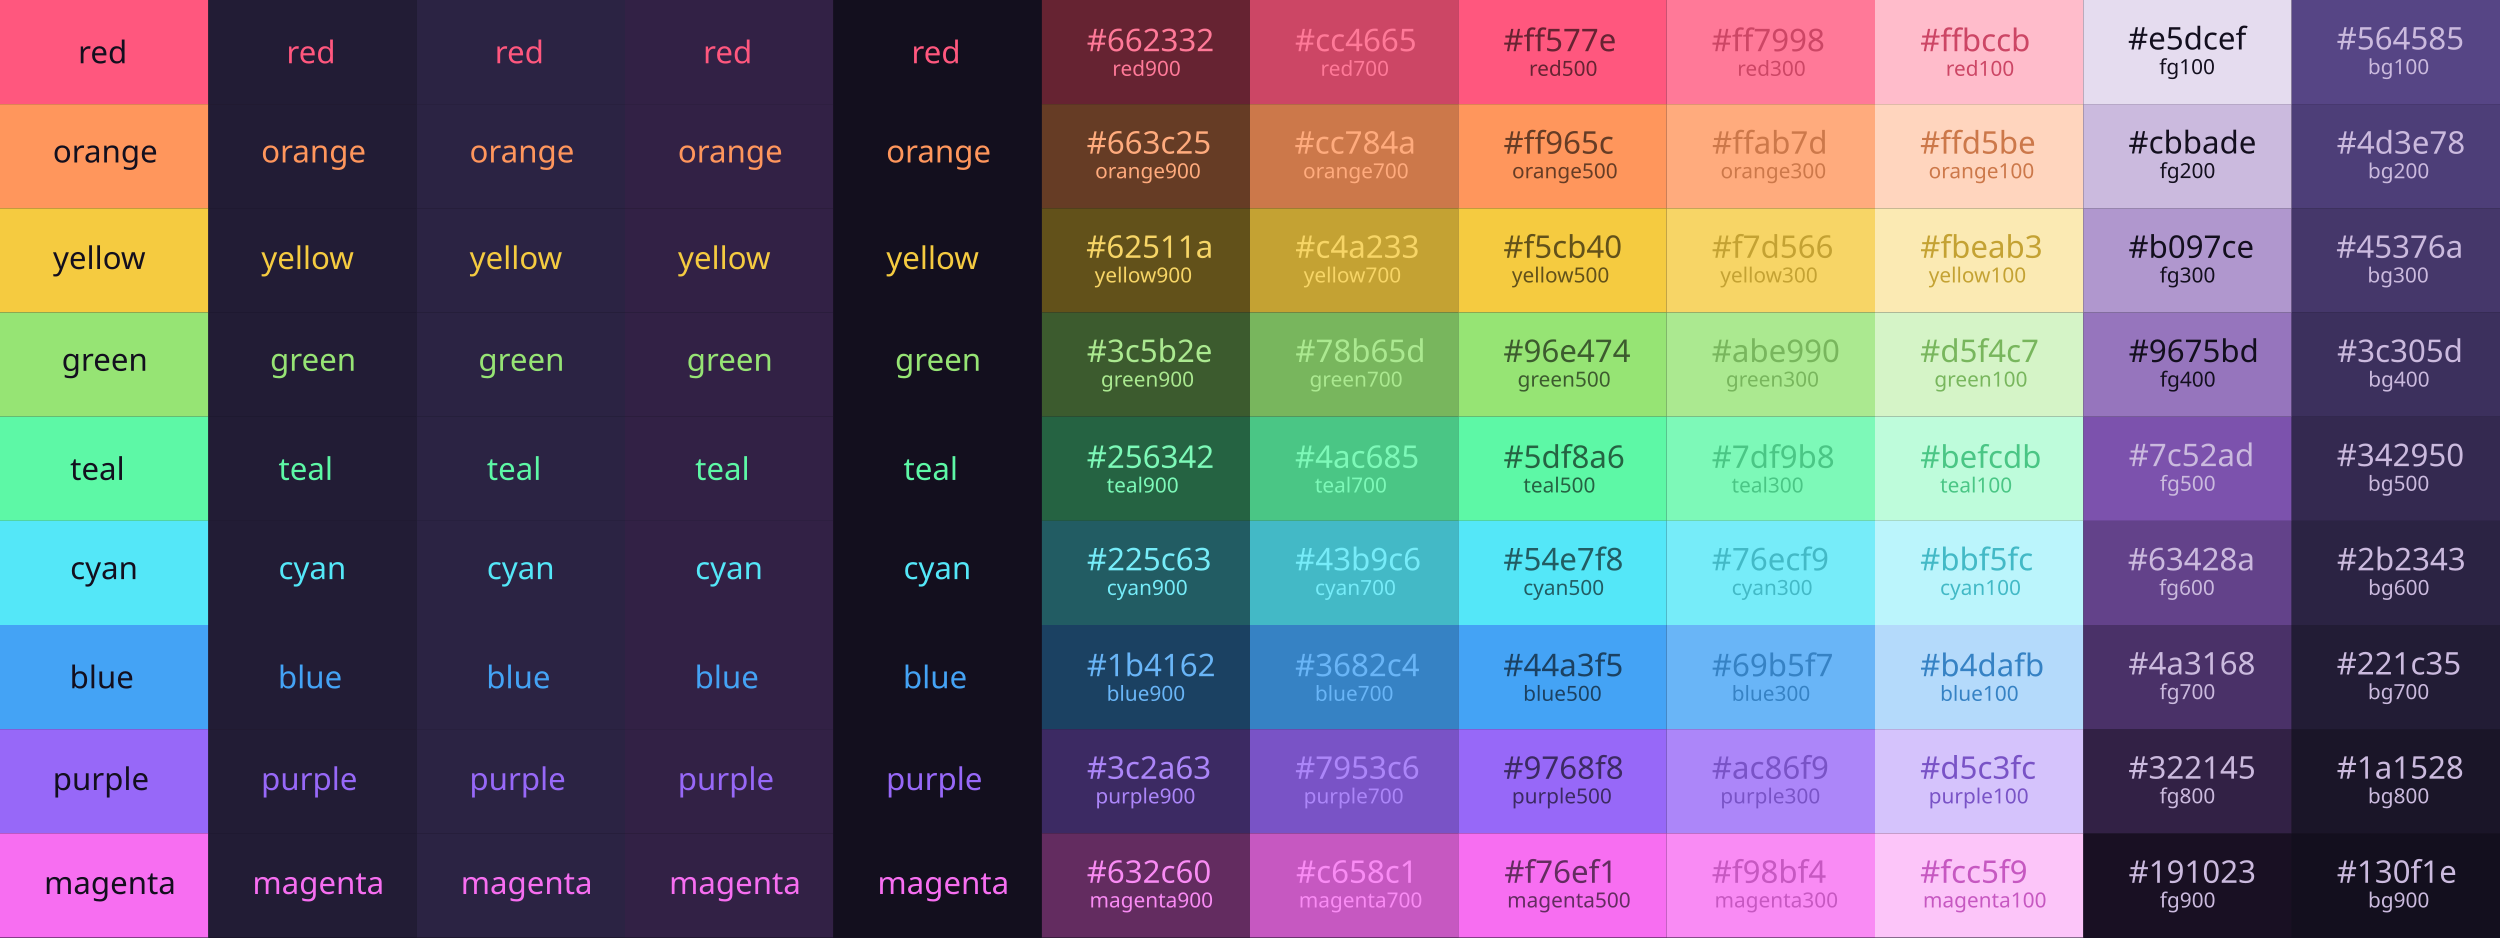
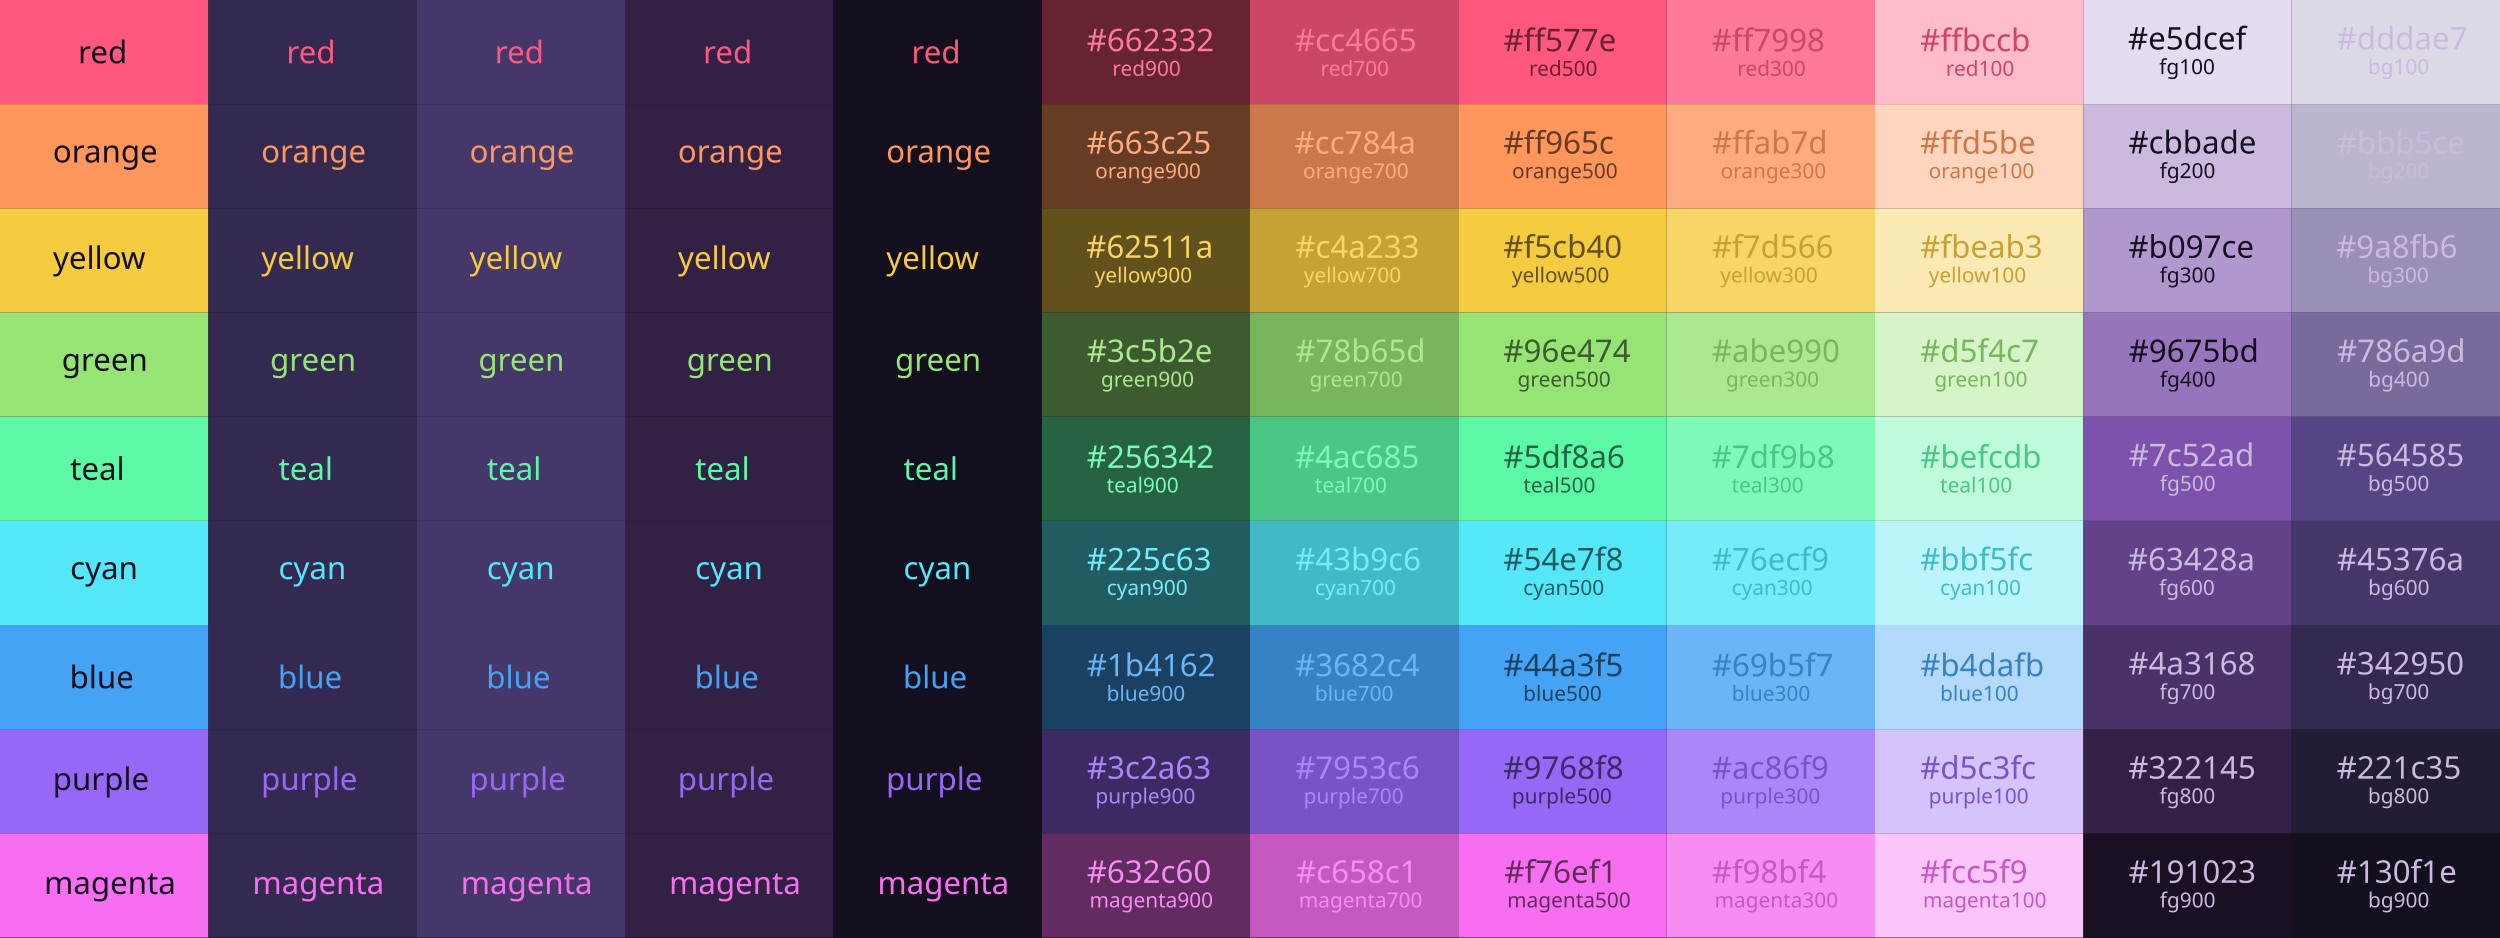
<svg xmlns="http://www.w3.org/2000/svg" viewBox="0 0 2880 1080" xml:space="preserve" style="fill-rule:evenodd;clip-rule:evenodd;stroke-linejoin:round;stroke-miterlimit:2">
  <path style="fill:#130f1e" d="M0 0h3840v2160H0z" />
  <path style="fill:#ff577e" d="M515.883 199.195h124.032v109.902H515.883z" transform="matrix(1.93498 0 0 1.09188 -998.224 -217.498)" />
  <path style="fill:#662332" d="M515.883 199.195h124.032v109.902H515.883z" transform="matrix(1.93498 0 0 1.09188 201.776 -217.498)" />
  <path style="fill:#663c25" d="M515.883 199.195h124.032v109.902H515.883z" transform="matrix(1.93498 0 0 1.09188 201.776 -97.498)" />
  <path style="fill:#62511a" d="M515.883 199.195h124.032v109.902H515.883z" transform="matrix(1.93498 0 0 1.09188 201.776 22.502)" />
  <path style="fill:#3c5b2e" d="M515.883 199.195h124.032v109.902H515.883z" transform="matrix(1.93498 0 0 1.09188 201.776 142.502)" />
  <path style="fill:#256342" d="M515.883 199.195h124.032v109.902H515.883z" transform="matrix(1.93498 0 0 1.09188 201.776 262.502)" />
  <path style="fill:#225c63" d="M515.883 199.195h124.032v109.902H515.883z" transform="matrix(1.93498 0 0 1.09188 201.776 382.502)" />
  <path style="fill:#1b4162" d="M515.883 199.195h124.032v109.902H515.883z" transform="matrix(1.93498 0 0 1.09188 201.776 502.502)" />
  <path style="fill:#3c2a63" d="M515.883 199.195h124.032v109.902H515.883z" transform="matrix(1.93498 0 0 1.09188 201.776 622.502)" />
  <path style="fill:#632c60" d="M515.883 199.195h124.032v109.902H515.883z" transform="matrix(1.93498 0 0 1.09188 201.776 742.502)" />
  <path style="fill:#cc4665" d="M515.883 199.195h124.032v109.902H515.883z" transform="matrix(1.93498 0 0 1.09188 441.776 -217.498)" />
  <path style="fill:#cc784a" d="M515.883 199.195h124.032v109.902H515.883z" transform="matrix(1.93498 0 0 1.09188 441.776 -97.498)" />
  <path style="fill:#c4a233" d="M515.883 199.195h124.032v109.902H515.883z" transform="matrix(1.93498 0 0 1.09188 441.776 22.502)" />
  <path style="fill:#78b65d" d="M515.883 199.195h124.032v109.902H515.883z" transform="matrix(1.93498 0 0 1.09188 441.776 142.502)" />
  <path style="fill:#4ac685" d="M515.883 199.195h124.032v109.902H515.883z" transform="matrix(1.93498 0 0 1.09188 441.776 262.502)" />
  <path style="fill:#43b9c6" d="M515.883 199.195h124.032v109.902H515.883z" transform="matrix(1.93498 0 0 1.09188 441.776 382.502)" />
  <path style="fill:#3682c4" d="M515.883 199.195h124.032v109.902H515.883z" transform="matrix(1.93498 0 0 1.09188 441.776 502.502)" />
  <path style="fill:#7953c6" d="M515.883 199.195h124.032v109.902H515.883z" transform="matrix(1.93498 0 0 1.09188 441.776 622.502)" />
  <path style="fill:#c658c1" d="M515.883 199.195h124.032v109.902H515.883z" transform="matrix(1.93498 0 0 1.09188 441.776 742.502)" />
  <path style="fill:#ff577e" d="M515.883 199.195h124.032v109.902H515.883z" transform="matrix(1.93498 0 0 1.09188 681.776 -217.498)" />
  <path style="fill:#ff965c" d="M515.883 199.195h124.032v109.902H515.883z" transform="matrix(1.93498 0 0 1.09188 681.776 -97.498)" />
  <path style="fill:#f5cb40" d="M515.883 199.195h124.032v109.902H515.883z" transform="matrix(1.93498 0 0 1.09188 681.776 22.502)" />
  <path style="fill:#96e474" d="M515.883 199.195h124.032v109.902H515.883z" transform="matrix(1.93498 0 0 1.09188 681.776 142.502)" />
  <path style="fill:#5df8a6" d="M515.883 199.195h124.032v109.902H515.883z" transform="matrix(1.93498 0 0 1.09188 681.776 262.502)" />
  <path style="fill:#54e7f8" d="M515.883 199.195h124.032v109.902H515.883z" transform="matrix(1.93498 0 0 1.09188 681.776 382.502)" />
  <path style="fill:#44a3f5" d="M515.883 199.195h124.032v109.902H515.883z" transform="matrix(1.93498 0 0 1.09188 681.776 502.502)" />
  <path style="fill:#9768f8" d="M515.883 199.195h124.032v109.902H515.883z" transform="matrix(1.93498 0 0 1.09188 681.776 622.502)" />
  <path style="fill:#f76ef1" d="M515.883 199.195h124.032v109.902H515.883z" transform="matrix(1.93498 0 0 1.09188 681.776 742.502)" />
  <path style="fill:#ff7998" d="M515.883 199.195h124.032v109.902H515.883z" transform="matrix(1.93498 0 0 1.09188 921.776 -217.498)" />
  <path style="fill:#ffab7d" d="M515.883 199.195h124.032v109.902H515.883z" transform="matrix(1.93498 0 0 1.09188 921.776 -97.498)" />
  <path style="fill:#f7d566" d="M515.883 199.195h124.032v109.902H515.883z" transform="matrix(1.93498 0 0 1.09188 921.776 22.502)" />
  <path style="fill:#abe990" d="M515.883 199.195h124.032v109.902H515.883z" transform="matrix(1.93498 0 0 1.09188 921.776 142.502)" />
  <path style="fill:#7df9b8" d="M515.883 199.195h124.032v109.902H515.883z" transform="matrix(1.93498 0 0 1.09188 921.776 262.502)" />
  <path style="fill:#76ecf9" d="M515.883 199.195h124.032v109.902H515.883z" transform="matrix(1.93498 0 0 1.09188 921.776 382.502)" />
  <path style="fill:#69b5f7" d="M515.883 199.195h124.032v109.902H515.883z" transform="matrix(1.93498 0 0 1.09188 921.776 502.502)" />
  <path style="fill:#ac86f9" d="M515.883 199.195h124.032v109.902H515.883z" transform="matrix(1.93498 0 0 1.09188 921.776 622.502)" />
  <path style="fill:#f98bf4" d="M515.883 199.195h124.032v109.902H515.883z" transform="matrix(1.93498 0 0 1.09188 921.776 742.502)" />
  <path style="fill:#ffbccb" d="M515.883 199.195h124.032v109.902H515.883z" transform="matrix(1.93498 0 0 1.09188 1161.78 -217.498)" />
  <path style="fill:#ffd5be" d="M515.883 199.195h124.032v109.902H515.883z" transform="matrix(1.93498 0 0 1.09188 1161.78 -97.498)" />
  <path style="fill:#fbeab3" d="M515.883 199.195h124.032v109.902H515.883z" transform="matrix(1.93498 0 0 1.09188 1161.78 22.502)" />
  <path style="fill:#d5f4c7" d="M515.883 199.195h124.032v109.902H515.883z" transform="matrix(1.93498 0 0 1.09188 1161.78 142.502)" />
  <path style="fill:#befcdb" d="M515.883 199.195h124.032v109.902H515.883z" transform="matrix(1.93498 0 0 1.09188 1161.78 262.502)" />
  <path style="fill:#bbf5fc" d="M515.883 199.195h124.032v109.902H515.883z" transform="matrix(1.93498 0 0 1.09188 1161.78 382.502)" />
  <path style="fill:#b4dafb" d="M515.883 199.195h124.032v109.902H515.883z" transform="matrix(1.93498 0 0 1.09188 1161.78 502.502)" />
  <path style="fill:#d5c3fc" d="M515.883 199.195h124.032v109.902H515.883z" transform="matrix(1.93498 0 0 1.09188 1161.78 622.502)" />
  <path style="fill:#fcc5f9" d="M515.883 199.195h124.032v109.902H515.883z" transform="matrix(1.93498 0 0 1.09188 1161.78 742.502)" />
  <path style="fill:#ff965c" d="M515.883 199.195h124.032v109.902H515.883z" transform="matrix(1.93498 0 0 1.09188 -998.224 -97.498)" />
  <path style="fill:#f5cb40" d="M515.883 199.195h124.032v109.902H515.883z" transform="matrix(1.93498 0 0 1.09188 -998.224 22.502)" />
  <path style="fill:#96e474" d="M515.883 199.195h124.032v109.902H515.883z" transform="matrix(1.93498 0 0 1.09188 -998.224 142.502)" />
  <path style="fill:#5df8a6" d="M515.883 199.195h124.032v109.902H515.883z" transform="matrix(1.93498 0 0 1.09188 -998.224 262.502)" />
  <path style="fill:#54e7f8" d="M515.883 199.195h124.032v109.902H515.883z" transform="matrix(1.93498 0 0 1.09188 -998.224 382.502)" />
  <path style="fill:#44a3f5" d="M515.883 199.195h124.032v109.902H515.883z" transform="matrix(1.93498 0 0 1.09188 -998.224 502.502)" />
  <path style="fill:#9768f8" d="M515.883 199.195h124.032v109.902H515.883z" transform="matrix(1.93498 0 0 1.09188 -998.224 622.502)" />
  <path style="fill:#f76ef1" d="M515.883 199.195h124.032v109.902H515.883z" transform="matrix(1.93498 0 0 1.09188 -998.224 742.502)" />
  <path style="fill:#191023" d="M515.883 199.195h124.032v109.902H515.883z" transform="matrix(1.93498 0 0 1.09188 1401.78 742.502)" />
  <path style="fill:#130f1e" d="M515.883 199.195h124.032v109.902H515.883z" transform="matrix(1.93498 0 0 1.09188 1641.78 742.502)" />
  <path style="fill:#322145" d="M515.883 199.195h124.032v109.902H515.883z" transform="matrix(1.93498 0 0 1.09188 1401.78 622.502)" />
-   <path style="fill:#1a1528" d="M515.883 199.195h124.032v109.902H515.883z" transform="matrix(1.93498 0 0 1.09188 1641.78 622.502)" />
+   <path style="fill:#221c35" d="M515.883 199.195h124.032v109.902H515.883z" transform="matrix(1.93498 0 0 1.09188 1641.78 622.502)" />
  <path style="fill:#4a3168" d="M515.883 199.195h124.032v109.902H515.883z" transform="matrix(1.93498 0 0 1.09188 1401.78 502.502)" />
-   <path style="fill:#221c35" d="M515.883 199.195h124.032v109.902H515.883z" transform="matrix(1.93498 0 0 1.09188 1641.78 502.502)" />
+   <path style="fill:#342950" d="M515.883 199.195h124.032v109.902H515.883z" transform="matrix(1.93498 0 0 1.09188 1641.78 502.502)" />
  <path style="fill:#63428a" d="M515.883 199.195h124.032v109.902H515.883z" transform="matrix(1.93498 0 0 1.09188 1401.78 382.502)" />
-   <path style="fill:#2b2343" d="M515.883 199.195h124.032v109.902H515.883z" transform="matrix(1.93498 0 0 1.09188 1641.78 382.502)" />
+   <path style="fill:#45376a" d="M515.883 199.195h124.032v109.902H515.883z" transform="matrix(1.93498 0 0 1.09188 1641.78 382.502)" />
  <path style="fill:#7c52ad" d="M515.883 199.195h124.032v109.902H515.883z" transform="matrix(1.93498 0 0 1.09188 1401.78 262.502)" />
-   <path style="fill:#342950" d="M515.883 199.195h124.032v109.902H515.883z" transform="matrix(1.93498 0 0 1.09188 1641.78 262.502)" />
+   <path style="fill:#564585" d="M515.883 199.195h124.032v109.902H515.883z" transform="matrix(1.93498 0 0 1.09188 1641.78 262.502)" />
  <path style="fill:#9675bd" d="M515.883 199.195h124.032v109.902H515.883z" transform="matrix(1.93498 0 0 1.09188 1401.78 142.502)" />
-   <path style="fill:#3c305d" d="M515.883 199.195h124.032v109.902H515.883z" transform="matrix(1.93498 0 0 1.09188 1641.78 142.502)" />
+   <path style="fill:#786a9d" d="M515.883 199.195h124.032v109.902H515.883z" transform="matrix(1.93498 0 0 1.09188 1641.78 142.502)" />
  <path style="fill:#b097ce" d="M515.883 199.195h124.032v109.902H515.883z" transform="matrix(1.93498 0 0 1.09188 1401.78 22.502)" />
-   <path style="fill:#45376a" d="M515.883 199.195h124.032v109.902H515.883z" transform="matrix(1.93498 0 0 1.09188 1641.78 22.502)" />
+   <path style="fill:#9a8fb6" d="M515.883 199.195h124.032v109.902H515.883z" transform="matrix(1.93498 0 0 1.09188 1641.78 22.502)" />
  <path style="fill:#cbbade" d="M515.883 199.195h124.032v109.902H515.883z" transform="matrix(1.93498 0 0 1.09188 1401.78 -97.498)" />
-   <path style="fill:#4d3e78" d="M515.883 199.195h124.032v109.902H515.883z" transform="matrix(1.93498 0 0 1.09188 1641.78 -97.498)" />
+   <path style="fill:#bbb5ce" d="M515.883 199.195h124.032v109.902H515.883z" transform="matrix(1.93498 0 0 1.09188 1641.78 -97.498)" />
  <path style="fill:#e5dcef" d="M515.883 199.195h124.032v109.902H515.883z" transform="matrix(1.93498 0 0 1.09188 1401.78 -217.498)" />
-   <path style="fill:#564585" d="M515.883 199.195h124.032v109.902H515.883z" transform="matrix(1.93498 0 0 1.09188 1641.78 -217.498)" />
-   <path style="fill:#221c35" d="M515.883 199.195h124.032v109.902H515.883z" transform="matrix(1.93498 0 0 1.09188 -758.224 -217.498)" />
-   <path style="fill:#221c35" d="M515.883 199.195h124.032v109.902H515.883z" transform="matrix(1.93498 0 0 1.09188 -758.224 -97.498)" />
-   <path style="fill:#221c35" d="M515.883 199.195h124.032v109.902H515.883z" transform="matrix(1.93498 0 0 1.09188 -758.224 22.502)" />
-   <path style="fill:#221c35" d="M515.883 199.195h124.032v109.902H515.883z" transform="matrix(1.93498 0 0 1.09188 -758.224 142.502)" />
-   <path style="fill:#221c35" d="M515.883 199.195h124.032v109.902H515.883z" transform="matrix(1.93498 0 0 1.09188 -758.224 262.502)" />
-   <path style="fill:#221c35" d="M515.883 199.195h124.032v109.902H515.883z" transform="matrix(1.93498 0 0 1.09188 -758.224 382.502)" />
-   <path style="fill:#221c35" d="M515.883 199.195h124.032v109.902H515.883z" transform="matrix(1.93498 0 0 1.09188 -758.224 502.502)" />
-   <path style="fill:#221c35" d="M515.883 199.195h124.032v109.902H515.883z" transform="matrix(1.93498 0 0 1.09188 -758.224 622.502)" />
-   <path style="fill:#221c35" d="M515.883 199.195h124.032v109.902H515.883z" transform="matrix(1.93498 0 0 1.09188 -758.224 742.502)" />
-   <path style="fill:#2b2343" d="M515.883 199.195h124.032v109.902H515.883z" transform="matrix(1.93498 0 0 1.09188 -518.224 -217.498)" />
-   <path style="fill:#2b2343" d="M515.883 199.195h124.032v109.902H515.883z" transform="matrix(1.93498 0 0 1.09188 -518.224 -97.498)" />
-   <path style="fill:#2b2343" d="M515.883 199.195h124.032v109.902H515.883z" transform="matrix(1.93498 0 0 1.09188 -518.224 22.502)" />
-   <path style="fill:#2b2343" d="M515.883 199.195h124.032v109.902H515.883z" transform="matrix(1.93498 0 0 1.09188 -518.224 142.502)" />
-   <path style="fill:#2b2343" d="M515.883 199.195h124.032v109.902H515.883z" transform="matrix(1.93498 0 0 1.09188 -518.224 262.502)" />
-   <path style="fill:#2b2343" d="M515.883 199.195h124.032v109.902H515.883z" transform="matrix(1.93498 0 0 1.09188 -518.224 382.502)" />
-   <path style="fill:#2b2343" d="M515.883 199.195h124.032v109.902H515.883z" transform="matrix(1.93498 0 0 1.09188 -518.224 502.502)" />
-   <path style="fill:#2b2343" d="M515.883 199.195h124.032v109.902H515.883z" transform="matrix(1.93498 0 0 1.09188 -518.224 622.502)" />
-   <path style="fill:#2b2343" d="M515.883 199.195h124.032v109.902H515.883z" transform="matrix(1.93498 0 0 1.09188 -518.224 742.502)" />
+   <path style="fill:#dddae7" d="M515.883 199.195h124.032v109.902H515.883z" transform="matrix(1.93498 0 0 1.09188 1641.78 -217.498)" />
+   <path style="fill:#342950" d="M515.883 199.195h124.032v109.902H515.883z" transform="matrix(1.93498 0 0 1.09188 -758.224 -217.498)" />
+   <path style="fill:#342950" d="M515.883 199.195h124.032v109.902H515.883z" transform="matrix(1.93498 0 0 1.09188 -758.224 -97.498)" />
+   <path style="fill:#342950" d="M515.883 199.195h124.032v109.902H515.883z" transform="matrix(1.93498 0 0 1.09188 -758.224 22.502)" />
+   <path style="fill:#342950" d="M515.883 199.195h124.032v109.902H515.883z" transform="matrix(1.93498 0 0 1.09188 -758.224 142.502)" />
+   <path style="fill:#342950" d="M515.883 199.195h124.032v109.902H515.883z" transform="matrix(1.93498 0 0 1.09188 -758.224 262.502)" />
+   <path style="fill:#342950" d="M515.883 199.195h124.032v109.902H515.883z" transform="matrix(1.93498 0 0 1.09188 -758.224 382.502)" />
+   <path style="fill:#342950" d="M515.883 199.195h124.032v109.902H515.883z" transform="matrix(1.93498 0 0 1.09188 -758.224 502.502)" />
+   <path style="fill:#342950" d="M515.883 199.195h124.032v109.902H515.883z" transform="matrix(1.93498 0 0 1.09188 -758.224 622.502)" />
+   <path style="fill:#342950" d="M515.883 199.195h124.032v109.902H515.883z" transform="matrix(1.93498 0 0 1.09188 -758.224 742.502)" />
+   <path style="fill:#45376a" d="M515.883 199.195h124.032v109.902H515.883z" transform="matrix(1.93498 0 0 1.09188 -518.224 -217.498)" />
+   <path style="fill:#45376a" d="M515.883 199.195h124.032v109.902H515.883z" transform="matrix(1.93498 0 0 1.09188 -518.224 -97.498)" />
+   <path style="fill:#45376a" d="M515.883 199.195h124.032v109.902H515.883z" transform="matrix(1.93498 0 0 1.09188 -518.224 22.502)" />
+   <path style="fill:#45376a" d="M515.883 199.195h124.032v109.902H515.883z" transform="matrix(1.93498 0 0 1.09188 -518.224 142.502)" />
+   <path style="fill:#45376a" d="M515.883 199.195h124.032v109.902H515.883z" transform="matrix(1.93498 0 0 1.09188 -518.224 262.502)" />
+   <path style="fill:#45376a" d="M515.883 199.195h124.032v109.902H515.883z" transform="matrix(1.93498 0 0 1.09188 -518.224 382.502)" />
+   <path style="fill:#45376a" d="M515.883 199.195h124.032v109.902H515.883z" transform="matrix(1.93498 0 0 1.09188 -518.224 502.502)" />
+   <path style="fill:#45376a" d="M515.883 199.195h124.032v109.902H515.883z" transform="matrix(1.93498 0 0 1.09188 -518.224 622.502)" />
+   <path style="fill:#45376a" d="M515.883 199.195h124.032v109.902H515.883z" transform="matrix(1.93498 0 0 1.09188 -518.224 742.502)" />
  <path style="fill:#322145" d="M515.883 199.195h124.032v109.902H515.883z" transform="matrix(1.93498 0 0 1.09188 -278.224 -217.498)" />
  <path style="fill:#322145" d="M515.883 199.195h124.032v109.902H515.883z" transform="matrix(1.93498 0 0 1.09188 -278.224 -97.498)" />
  <path style="fill:#322145" d="M515.883 199.195h124.032v109.902H515.883z" transform="matrix(1.93498 0 0 1.09188 -278.224 22.502)" />
  <path style="fill:#322145" d="M515.883 199.195h124.032v109.902H515.883z" transform="matrix(1.93498 0 0 1.09188 -278.224 142.502)" />
  <path style="fill:#322145" d="M515.883 199.195h124.032v109.902H515.883z" transform="matrix(1.93498 0 0 1.09188 -278.224 262.502)" />
  <path style="fill:#322145" d="M515.883 199.195h124.032v109.902H515.883z" transform="matrix(1.93498 0 0 1.09188 -278.224 382.502)" />
  <path style="fill:#322145" d="M515.883 199.195h124.032v109.902H515.883z" transform="matrix(1.93498 0 0 1.09188 -278.224 502.502)" />
  <path style="fill:#322145" d="M515.883 199.195h124.032v109.902H515.883z" transform="matrix(1.93498 0 0 1.09188 -278.224 622.502)" />
  <path style="fill:#322145" d="M515.883 199.195h124.032v109.902H515.883z" transform="matrix(1.93498 0 0 1.09188 -278.224 742.502)" />
  <path style="fill:#130f1e" d="M515.883 199.195h124.032v109.902H515.883z" transform="matrix(1.93498 0 0 1.09188 -38.224 -217.498)" />
  <path style="fill:#130f1e" d="M515.883 199.195h124.032v109.902H515.883z" transform="matrix(1.93498 0 0 1.09188 -38.224 -97.498)" />
  <path style="fill:#130f1e" d="M515.883 199.195h124.032v109.902H515.883z" transform="matrix(1.93498 0 0 1.09188 -38.224 22.502)" />
  <path style="fill:#130f1e" d="M515.883 199.195h124.032v109.902H515.883z" transform="matrix(1.93498 0 0 1.09188 -38.224 142.502)" />
  <path style="fill:#130f1e" d="M515.883 199.195h124.032v109.902H515.883z" transform="matrix(1.93498 0 0 1.09188 -38.224 262.502)" />
  <path style="fill:#130f1e" d="M515.883 199.195h124.032v109.902H515.883z" transform="matrix(1.93498 0 0 1.09188 -38.224 382.502)" />
  <path style="fill:#130f1e" d="M515.883 199.195h124.032v109.902H515.883z" transform="matrix(1.93498 0 0 1.09188 -38.224 502.502)" />
  <path style="fill:#130f1e" d="M515.883 199.195h124.032v109.902H515.883z" transform="matrix(1.93498 0 0 1.09188 -38.224 622.502)" />
  <path style="fill:#130f1e" d="M515.883 199.195h124.032v109.902H515.883z" transform="matrix(1.93498 0 0 1.09188 -38.224 742.502)" />
  <text x="554.716" y="107.808" style="font-family:'VictorMono-Medium','Victor Mono';font-weight:500;font-size:36px;fill:#130f1e" transform="translate(-464.76 -34.946)">red</text>
  <text x="515.443" y="107.808" style="font-family:'VictorMono-Medium','Victor Mono';font-weight:500;font-size:36px;fill:#ff7998" transform="translate(736.467 -48.823)">#662332</text>
  <text x="544.898" y="136.172" style="font-family:'VictorMono-Medium','Victor Mono';font-weight:500;font-size:24px;fill:#ff7998" transform="translate(736.467 -48.823)">red900</text>
  <text x="525.262" y="107.808" style="font-family:'VictorMono-Medium','Victor Mono';font-weight:500;font-size:36px;fill:#130f1e" transform="translate(-464.4 79.326)">orange</text>
  <text x="515.443" y="107.808" style="font-family:'VictorMono-Medium','Victor Mono';font-weight:500;font-size:36px;fill:#ffab7d" transform="translate(736.337 69.192)">#663c25</text>
  <text x="525.262" y="136.172" style="font-family:'VictorMono-Medium','Victor Mono';font-weight:500;font-size:24px;fill:#ffab7d" transform="translate(736.337 69.192)">orange900</text>
  <text x="525.262" y="107.808" style="font-family:'VictorMono-Medium','Victor Mono';font-weight:500;font-size:36px;fill:#130f1e" transform="translate(-464.236 202.075)">yellow</text>
  <text x="515.443" y="107.808" style="font-family:'VictorMono-Medium','Victor Mono';font-weight:500;font-size:36px;fill:#f7d566" transform="translate(735.813 189.192)">#62511a</text>
  <text x="525.262" y="136.172" style="font-family:'VictorMono-Medium','Victor Mono';font-weight:500;font-size:24px;fill:#f7d566" transform="translate(735.813 189.192)">yellow900</text>
  <text x="535.08" y="107.808" style="font-family:'VictorMono-Medium','Victor Mono';font-weight:500;font-size:36px;fill:#130f1e" transform="translate(-463.991 319.326)">green</text>
  <text x="515.443" y="107.808" style="font-family:'VictorMono-Medium','Victor Mono';font-weight:500;font-size:36px;fill:#abe990" transform="translate(736.484 309.192)">#3c5b2e</text>
  <text x="531.807" y="136.172" style="font-family:'VictorMono-Medium','Victor Mono';font-weight:500;font-size:24px;fill:#abe990" transform="translate(736.484 309.192)">green900</text>
  <text x="544.898" y="107.808" style="font-family:'VictorMono-Medium','Victor Mono';font-weight:500;font-size:36px;fill:#130f1e" transform="translate(-464.105 445.054)">teal</text>
  <text x="515.443" y="107.808" style="font-family:'VictorMono-Medium','Victor Mono';font-weight:500;font-size:36px;fill:#7df9b8" transform="translate(736.467 431.177)">#256342</text>
  <text x="538.353" y="136.172" style="font-family:'VictorMono-Medium','Victor Mono';font-weight:500;font-size:24px;fill:#7df9b8" transform="translate(736.467 431.177)">teal900</text>
  <text x="544.898" y="107.808" style="font-family:'VictorMono-Medium','Victor Mono';font-weight:500;font-size:36px;fill:#130f1e" transform="translate(-464.105 559.326)">cyan</text>
  <text x="515.443" y="107.808" style="font-family:'VictorMono-Medium','Victor Mono';font-weight:500;font-size:36px;fill:#76ecf9" transform="translate(736.647 549.192)">#225c63</text>
  <text x="538.353" y="136.172" style="font-family:'VictorMono-Medium','Victor Mono';font-weight:500;font-size:24px;fill:#76ecf9" transform="translate(736.647 549.192)">cyan900</text>
  <text x="544.898" y="107.808" style="font-family:'VictorMono-Medium','Victor Mono';font-weight:500;font-size:36px;fill:#130f1e" transform="translate(-464.694 685.054)">blue</text>
  <text x="515.443" y="107.808" style="font-family:'VictorMono-Medium','Victor Mono';font-weight:500;font-size:36px;fill:#69b5f7" transform="translate(736.467 671.177)">#1b4162</text>
  <text x="538.353" y="136.172" style="font-family:'VictorMono-Medium','Victor Mono';font-weight:500;font-size:24px;fill:#69b5f7" transform="translate(736.467 671.177)">blue900</text>
  <text x="525.262" y="107.808" style="font-family:'VictorMono-Medium','Victor Mono';font-weight:500;font-size:36px;fill:#130f1e" transform="translate(-464.498 802.305)">purple</text>
  <text x="515.443" y="107.808" style="font-family:'VictorMono-Medium','Victor Mono';font-weight:500;font-size:36px;fill:#ac86f9" transform="translate(736.647 789.345)">#3c2a63</text>
  <text x="525.262" y="136.172" style="font-family:'VictorMono-Medium','Victor Mono';font-weight:500;font-size:24px;fill:#ac86f9" transform="translate(736.647 789.345)">purple900</text>
  <text x="515.443" y="107.808" style="font-family:'VictorMono-Medium','Victor Mono';font-weight:500;font-size:36px;fill:#130f1e" transform="translate(-464.613 922.075)">magenta</text>
  <text x="515.443" y="107.808" style="font-family:'VictorMono-Medium','Victor Mono';font-weight:500;font-size:36px;fill:#cbbade" transform="translate(1936.78 429.192)">#7c52ad</text>
  <text x="551.443" y="136.172" style="font-family:'VictorMono-Medium','Victor Mono';font-weight:500;font-size:24px;fill:#cbbade" transform="translate(1936.78 429.192)">fg500</text>
-   <text x="515.443" y="107.808" style="font-family:'VictorMono-Medium','Victor Mono';font-weight:500;font-size:36px;fill:#cbbade" transform="translate(2176.42 429.192)">#342950</text>
+   <text x="515.443" y="107.808" style="font-family:'VictorMono-Medium','Victor Mono';font-weight:500;font-size:36px;fill:#cbbade" transform="translate(2176.42 429.192)">#564585</text>
  <text x="551.443" y="136.172" style="font-family:'VictorMono-Medium','Victor Mono';font-weight:500;font-size:24px;fill:#cbbade" transform="translate(2176.42 429.192)">bg500</text>
  <text x="515.443" y="107.808" style="font-family:'VictorMono-Medium','Victor Mono';font-weight:500;font-size:36px;fill:#cbbade" transform="translate(1935.81 549.192)">#63428a</text>
  <text x="551.443" y="136.172" style="font-family:'VictorMono-Medium','Victor Mono';font-weight:500;font-size:24px;fill:#cbbade" transform="translate(1935.81 549.192)">fg600</text>
-   <text x="515.443" y="107.808" style="font-family:'VictorMono-Medium','Victor Mono';font-weight:500;font-size:36px;fill:#cbbade" transform="translate(2176.65 549.192)">#2b2343</text>
+   <text x="515.443" y="107.808" style="font-family:'VictorMono-Medium','Victor Mono';font-weight:500;font-size:36px;fill:#cbbade" transform="translate(2176.65 549.192)">#45376a</text>
  <text x="551.443" y="136.172" style="font-family:'VictorMono-Medium','Victor Mono';font-weight:500;font-size:24px;fill:#cbbade" transform="translate(2176.65 549.192)">bg600</text>
  <text x="515.443" y="107.808" style="font-family:'VictorMono-Medium','Victor Mono';font-weight:500;font-size:36px;fill:#cbbade" transform="translate(1936.4 669.192)">#4a3168</text>
  <text x="551.443" y="136.172" style="font-family:'VictorMono-Medium','Victor Mono';font-weight:500;font-size:24px;fill:#cbbade" transform="translate(1936.4 669.192)">fg700</text>
-   <text x="515.443" y="107.808" style="font-family:'VictorMono-Medium','Victor Mono';font-weight:500;font-size:36px;fill:#cbbade" transform="translate(2176.34 669.192)">#221c35</text>
+   <text x="515.443" y="107.808" style="font-family:'VictorMono-Medium','Victor Mono';font-weight:500;font-size:36px;fill:#cbbade" transform="translate(2176.34 669.192)">#342950</text>
  <text x="551.443" y="136.172" style="font-family:'VictorMono-Medium','Victor Mono';font-weight:500;font-size:24px;fill:#cbbade" transform="translate(2176.34 669.192)">bg700</text>
  <text x="515.443" y="107.808" style="font-family:'VictorMono-Medium','Victor Mono';font-weight:500;font-size:36px;fill:#cbbade" transform="translate(1936.34 789.192)">#322145</text>
  <text x="551.443" y="136.172" style="font-family:'VictorMono-Medium','Victor Mono';font-weight:500;font-size:24px;fill:#cbbade" transform="translate(1936.34 789.192)">fg800</text>
-   <text x="515.443" y="107.808" style="font-family:'VictorMono-Medium','Victor Mono';font-weight:500;font-size:36px;fill:#cbbade" transform="translate(2176.4 789.192)">#1a1528</text>
+   <text x="515.443" y="107.808" style="font-family:'VictorMono-Medium','Victor Mono';font-weight:500;font-size:36px;fill:#cbbade" transform="translate(2176.4 789.192)">#221c35</text>
  <text x="551.443" y="136.172" style="font-family:'VictorMono-Medium','Victor Mono';font-weight:500;font-size:24px;fill:#cbbade" transform="translate(2176.4 789.192)">bg800</text>
  <text x="515.443" y="107.808" style="font-family:'VictorMono-Medium','Victor Mono';font-weight:500;font-size:36px;fill:#cbbade" transform="translate(1936.65 909.192)">#191023</text>
  <text x="551.443" y="136.172" style="font-family:'VictorMono-Medium','Victor Mono';font-weight:500;font-size:24px;fill:#cbbade" transform="translate(1936.65 909.192)">fg900</text>
  <text x="515.443" y="107.808" style="font-family:'VictorMono-Medium','Victor Mono';font-weight:500;font-size:36px;fill:#cbbade" transform="translate(2176.48 909.192)">#130f1e</text>
  <text x="551.443" y="136.172" style="font-family:'VictorMono-Medium','Victor Mono';font-weight:500;font-size:24px;fill:#cbbade" transform="translate(2176.48 909.192)">bg900</text>
  <text x="515.443" y="107.808" style="font-family:'VictorMono-Medium','Victor Mono';font-weight:500;font-size:36px;fill:#130f1e" transform="translate(1936.78 309.192)">#9675bd</text>
  <text x="551.443" y="136.172" style="font-family:'VictorMono-Medium','Victor Mono';font-weight:500;font-size:24px;fill:#130f1e" transform="translate(1936.78 309.192)">fg400</text>
-   <text x="515.443" y="107.808" style="font-family:'VictorMono-Medium','Victor Mono';font-weight:500;font-size:36px;fill:#cbbade" transform="translate(2176.78 309.192)">#3c305d</text>
+   <text x="515.443" y="107.808" style="font-family:'VictorMono-Medium','Victor Mono';font-weight:500;font-size:36px;fill:#cbbade" transform="translate(2176.78 309.192)">#786a9d</text>
  <text x="551.443" y="136.172" style="font-family:'VictorMono-Medium','Victor Mono';font-weight:500;font-size:24px;fill:#cbbade" transform="translate(2176.78 309.192)">bg400</text>
  <text x="515.443" y="107.808" style="font-family:'VictorMono-Medium','Victor Mono';font-weight:500;font-size:36px;fill:#130f1e" transform="translate(1936.48 189.192)">#b097ce</text>
  <text x="551.443" y="136.172" style="font-family:'VictorMono-Medium','Victor Mono';font-weight:500;font-size:24px;fill:#130f1e" transform="translate(1936.48 189.192)">fg300</text>
-   <text x="515.443" y="107.808" style="font-family:'VictorMono-Medium','Victor Mono';font-weight:500;font-size:36px;fill:#cbbade" transform="translate(2175.81 189.192)">#45376a</text>
+   <text x="515.443" y="107.808" style="font-family:'VictorMono-Medium','Victor Mono';font-weight:500;font-size:36px;fill:#cbbade" transform="translate(2175.81 189.192)">#9a8fb6</text>
  <text x="551.443" y="136.172" style="font-family:'VictorMono-Medium','Victor Mono';font-weight:500;font-size:24px;fill:#cbbade" transform="translate(2175.81 189.192)">bg300</text>
  <text x="515.443" y="107.808" style="font-family:'VictorMono-Medium','Victor Mono';font-weight:500;font-size:36px;fill:#130f1e" transform="translate(1936.48 68.963)">#cbbade</text>
  <text x="551.443" y="136.172" style="font-family:'VictorMono-Medium','Victor Mono';font-weight:500;font-size:24px;fill:#130f1e" transform="translate(1936.48 68.963)">fg200</text>
-   <text x="515.443" y="107.808" style="font-family:'VictorMono-Medium','Victor Mono';font-weight:500;font-size:36px;fill:#cbbade" transform="translate(2176.4 69.192)">#4d3e78</text>
+   <text x="515.443" y="107.808" style="font-family:'VictorMono-Medium','Victor Mono';font-weight:500;font-size:36px;fill:#cbbade" transform="translate(2176.4 69.192)">#bbb5ce</text>
  <text x="551.443" y="136.172" style="font-family:'VictorMono-Medium','Victor Mono';font-weight:500;font-size:24px;fill:#cbbade" transform="translate(2176.4 69.192)">bg200</text>
  <text x="515.443" y="107.808" style="font-family:'VictorMono-Medium','Victor Mono';font-weight:500;font-size:36px;fill:#130f1e" transform="translate(1935.99 -50.808)">#e5dcef</text>
  <text x="551.443" y="136.172" style="font-family:'VictorMono-Medium','Victor Mono';font-weight:500;font-size:24px;fill:#130f1e" transform="translate(1935.99 -50.808)">fg100</text>
-   <text x="515.443" y="107.808" style="font-family:'VictorMono-Medium','Victor Mono';font-weight:500;font-size:36px;fill:#cbbade" transform="translate(2176.34 -50.808)">#564585</text>
+   <text x="515.443" y="107.808" style="font-family:'VictorMono-Medium','Victor Mono';font-weight:500;font-size:36px;fill:#cbbade" transform="translate(2176.34 -50.808)">#dddae7</text>
  <text x="551.443" y="136.172" style="font-family:'VictorMono-Medium','Victor Mono';font-weight:500;font-size:24px;fill:#cbbade" transform="translate(2176.34 -50.808)">bg100</text>
  <text x="515.443" y="107.808" style="font-family:'VictorMono-Medium','Victor Mono';font-weight:500;font-size:36px;fill:#f98bf4" transform="translate(736.418 909.192)">#632c60</text>
  <text x="518.716" y="136.172" style="font-family:'VictorMono-Medium','Victor Mono';font-weight:500;font-size:24px;fill:#f98bf4" transform="translate(736.418 909.192)">magenta900</text>
  <text x="554.716" y="107.808" style="font-family:'VictorMono-Medium','Victor Mono';font-weight:500;font-size:36px;fill:#ff577e" transform="translate(-224.76 -34.946)">red</text>
  <text x="515.443" y="107.808" style="font-family:'VictorMono-Medium','Victor Mono';font-weight:500;font-size:36px;fill:#ff7998" transform="translate(976.337 -48.823)">#cc4665</text>
  <text x="544.898" y="136.172" style="font-family:'VictorMono-Medium','Victor Mono';font-weight:500;font-size:24px;fill:#ff7998" transform="translate(976.337 -48.823)">red700</text>
  <text x="525.262" y="107.808" style="font-family:'VictorMono-Medium','Victor Mono';font-weight:500;font-size:36px;fill:#ff965c" transform="translate(-224.4 79.326)">orange</text>
  <text x="515.443" y="107.808" style="font-family:'VictorMono-Medium','Victor Mono';font-weight:500;font-size:36px;fill:#ffab7d" transform="translate(975.813 69.192)">#cc784a</text>
  <text x="525.262" y="136.172" style="font-family:'VictorMono-Medium','Victor Mono';font-weight:500;font-size:24px;fill:#ffab7d" transform="translate(975.813 69.192)">orange700</text>
  <text x="525.262" y="107.808" style="font-family:'VictorMono-Medium','Victor Mono';font-weight:500;font-size:36px;fill:#f5cb40" transform="translate(-224.236 202.075)">yellow</text>
  <text x="515.443" y="107.808" style="font-family:'VictorMono-Medium','Victor Mono';font-weight:500;font-size:36px;fill:#f7d566" transform="translate(976.647 189.192)">#c4a233</text>
  <text x="525.262" y="136.172" style="font-family:'VictorMono-Medium','Victor Mono';font-weight:500;font-size:24px;fill:#f7d566" transform="translate(976.647 189.192)">yellow700</text>
  <text x="535.08" y="107.808" style="font-family:'VictorMono-Medium','Victor Mono';font-weight:500;font-size:36px;fill:#96e474" transform="translate(-223.991 319.326)">green</text>
  <text x="515.443" y="107.808" style="font-family:'VictorMono-Medium','Victor Mono';font-weight:500;font-size:36px;fill:#abe990" transform="translate(976.778 309.192)">#78b65d</text>
  <text x="531.807" y="136.172" style="font-family:'VictorMono-Medium','Victor Mono';font-weight:500;font-size:24px;fill:#abe990" transform="translate(976.778 309.192)">green700</text>
  <text x="544.898" y="107.808" style="font-family:'VictorMono-Medium','Victor Mono';font-weight:500;font-size:36px;fill:#5df8a6" transform="translate(-224.105 445.054)">teal</text>
  <text x="515.443" y="107.808" style="font-family:'VictorMono-Medium','Victor Mono';font-weight:500;font-size:36px;fill:#7df9b8" transform="translate(976.337 431.177)">#4ac685</text>
  <text x="538.353" y="136.172" style="font-family:'VictorMono-Medium','Victor Mono';font-weight:500;font-size:24px;fill:#7df9b8" transform="translate(976.337 431.177)">teal700</text>
  <text x="544.898" y="107.808" style="font-family:'VictorMono-Medium','Victor Mono';font-weight:500;font-size:36px;fill:#54e7f8" transform="translate(-224.105 559.326)">cyan</text>
  <text x="515.443" y="107.808" style="font-family:'VictorMono-Medium','Victor Mono';font-weight:500;font-size:36px;fill:#76ecf9" transform="translate(976.533 549.192)">#43b9c6</text>
  <text x="538.353" y="136.172" style="font-family:'VictorMono-Medium','Victor Mono';font-weight:500;font-size:24px;fill:#76ecf9" transform="translate(976.533 549.192)">cyan700</text>
  <text x="544.898" y="107.808" style="font-family:'VictorMono-Medium','Victor Mono';font-weight:500;font-size:36px;fill:#44a3f5" transform="translate(-224.694 685.054)">blue</text>
  <text x="515.443" y="107.808" style="font-family:'VictorMono-Medium','Victor Mono';font-weight:500;font-size:36px;fill:#69b5f7" transform="translate(976.418 671.177)">#3682c4</text>
  <text x="538.353" y="136.172" style="font-family:'VictorMono-Medium','Victor Mono';font-weight:500;font-size:24px;fill:#69b5f7" transform="translate(976.418 671.177)">blue700</text>
  <text x="525.262" y="107.808" style="font-family:'VictorMono-Medium','Victor Mono';font-weight:500;font-size:36px;fill:#9768f8" transform="translate(-224.498 802.305)">purple</text>
  <text x="515.443" y="107.808" style="font-family:'VictorMono-Medium','Victor Mono';font-weight:500;font-size:36px;fill:#ac86f9" transform="translate(976.533 789.345)">#7953c6</text>
  <text x="525.262" y="136.172" style="font-family:'VictorMono-Medium','Victor Mono';font-weight:500;font-size:24px;fill:#ac86f9" transform="translate(976.533 789.345)">purple700</text>
  <text x="515.443" y="107.808" style="font-family:'VictorMono-Medium','Victor Mono';font-weight:500;font-size:36px;fill:#f76ef1" transform="translate(-224.613 922.075)">magenta</text>
  <text x="515.443" y="107.808" style="font-family:'VictorMono-Medium','Victor Mono';font-weight:500;font-size:36px;fill:#f98bf4" transform="translate(977.498 909.192)">#c658c1</text>
  <text x="518.716" y="136.172" style="font-family:'VictorMono-Medium','Victor Mono';font-weight:500;font-size:24px;fill:#f98bf4" transform="translate(977.498 909.192)">magenta700</text>
  <text x="554.716" y="107.808" style="font-family:'VictorMono-Medium','Victor Mono';font-weight:500;font-size:36px;fill:#ff577e" transform="translate(15.24 -34.946)">red</text>
  <text x="515.443" y="107.808" style="font-family:'VictorMono-Medium','Victor Mono';font-weight:500;font-size:36px;fill:#662332" transform="translate(1216.48 -48.823)">#ff577e</text>
  <text x="544.898" y="136.172" style="font-family:'VictorMono-Medium','Victor Mono';font-weight:500;font-size:24px;fill:#662332" transform="translate(1216.48 -48.823)">red500</text>
  <text x="525.262" y="107.808" style="font-family:'VictorMono-Medium','Victor Mono';font-weight:500;font-size:36px;fill:#ff965c" transform="translate(15.6 79.326)">orange</text>
  <text x="515.443" y="107.808" style="font-family:'VictorMono-Medium','Victor Mono';font-weight:500;font-size:36px;fill:#663c25" transform="translate(1216.58 69.192)">#ff965c</text>
  <text x="525.262" y="136.172" style="font-family:'VictorMono-Medium','Victor Mono';font-weight:500;font-size:24px;fill:#663c25" transform="translate(1216.58 69.192)">orange500</text>
  <text x="525.262" y="107.808" style="font-family:'VictorMono-Medium','Victor Mono';font-weight:500;font-size:36px;fill:#f5cb40" transform="translate(15.764 202.075)">yellow</text>
  <text x="515.443" y="107.808" style="font-family:'VictorMono-Medium','Victor Mono';font-weight:500;font-size:36px;fill:#62511a" transform="translate(1216.42 189.192)">#f5cb40</text>
  <text x="525.262" y="136.172" style="font-family:'VictorMono-Medium','Victor Mono';font-weight:500;font-size:24px;fill:#62511a" transform="translate(1216.42 189.192)">yellow500</text>
  <text x="535.08" y="107.808" style="font-family:'VictorMono-Medium','Victor Mono';font-weight:500;font-size:36px;fill:#96e474" transform="translate(16.01 319.326)">green</text>
  <text x="515.443" y="107.808" style="font-family:'VictorMono-Medium','Victor Mono';font-weight:500;font-size:36px;fill:#3c5b2e" transform="translate(1216.42 309.192)">#96e474</text>
  <text x="531.807" y="136.172" style="font-family:'VictorMono-Medium','Victor Mono';font-weight:500;font-size:24px;fill:#3c5b2e" transform="translate(1216.42 309.192)">green500</text>
  <text x="544.898" y="107.808" style="font-family:'VictorMono-Medium','Victor Mono';font-weight:500;font-size:36px;fill:#5df8a6" transform="translate(15.895 445.054)">teal</text>
  <text x="515.443" y="107.808" style="font-family:'VictorMono-Medium','Victor Mono';font-weight:500;font-size:36px;fill:#256342" transform="translate(1216.53 431.177)">#5df8a6</text>
  <text x="538.353" y="136.172" style="font-family:'VictorMono-Medium','Victor Mono';font-weight:500;font-size:24px;fill:#256342" transform="translate(1216.53 431.177)">teal500</text>
  <text x="544.898" y="107.808" style="font-family:'VictorMono-Medium','Victor Mono';font-weight:500;font-size:36px;fill:#54e7f8" transform="translate(15.895 559.326)">cyan</text>
  <text x="515.443" y="107.808" style="font-family:'VictorMono-Medium','Victor Mono';font-weight:500;font-size:36px;fill:#225c63" transform="translate(1216.4 549.192)">#54e7f8</text>
  <text x="538.353" y="136.172" style="font-family:'VictorMono-Medium','Victor Mono';font-weight:500;font-size:24px;fill:#225c63" transform="translate(1216.4 549.192)">cyan500</text>
  <text x="544.898" y="107.808" style="font-family:'VictorMono-Medium','Victor Mono';font-weight:500;font-size:36px;fill:#44a3f5" transform="translate(15.306 685.054)">blue</text>
  <text x="515.443" y="107.808" style="font-family:'VictorMono-Medium','Victor Mono';font-weight:500;font-size:36px;fill:#1b4162" transform="translate(1216.34 671.177)">#44a3f5</text>
  <text x="538.353" y="136.172" style="font-family:'VictorMono-Medium','Victor Mono';font-weight:500;font-size:24px;fill:#1b4162" transform="translate(1216.34 671.177)">blue500</text>
  <text x="525.262" y="107.808" style="font-family:'VictorMono-Medium','Victor Mono';font-weight:500;font-size:36px;fill:#9768f8" transform="translate(15.502 802.305)">purple</text>
  <text x="515.443" y="107.808" style="font-family:'VictorMono-Medium','Victor Mono';font-weight:500;font-size:36px;fill:#3c2a63" transform="translate(1216.4 789.345)">#9768f8</text>
  <text x="525.262" y="136.172" style="font-family:'VictorMono-Medium','Victor Mono';font-weight:500;font-size:24px;fill:#3c2a63" transform="translate(1216.4 789.345)">purple500</text>
  <text x="515.443" y="107.808" style="font-family:'VictorMono-Medium','Victor Mono';font-weight:500;font-size:36px;fill:#f76ef1" transform="translate(15.387 922.075)">magenta</text>
  <text x="515.443" y="107.808" style="font-family:'VictorMono-Medium','Victor Mono';font-weight:500;font-size:36px;fill:#632c60" transform="translate(1217.5 909.192)">#f76ef1</text>
  <text x="518.716" y="136.172" style="font-family:'VictorMono-Medium','Victor Mono';font-weight:500;font-size:24px;fill:#632c60" transform="translate(1217.5 909.192)">magenta500</text>
  <text x="554.716" y="107.808" style="font-family:'VictorMono-Medium','Victor Mono';font-weight:500;font-size:36px;fill:#ff577e" transform="translate(255.24 -34.946)">red</text>
  <text x="515.443" y="107.808" style="font-family:'VictorMono-Medium','Victor Mono';font-weight:500;font-size:36px;fill:#cc4665" transform="translate(1456.4 -48.823)">#ff7998</text>
  <text x="544.898" y="136.172" style="font-family:'VictorMono-Medium','Victor Mono';font-weight:500;font-size:24px;fill:#cc4665" transform="translate(1456.4 -48.823)">red300</text>
  <text x="525.262" y="107.808" style="font-family:'VictorMono-Medium','Victor Mono';font-weight:500;font-size:36px;fill:#ff965c" transform="translate(255.6 79.326)">orange</text>
  <text x="515.443" y="107.808" style="font-family:'VictorMono-Medium','Victor Mono';font-weight:500;font-size:36px;fill:#cc784a" transform="translate(1456.78 69.192)">#ffab7d</text>
  <text x="525.262" y="136.172" style="font-family:'VictorMono-Medium','Victor Mono';font-weight:500;font-size:24px;fill:#cc784a" transform="translate(1456.78 69.192)">orange300</text>
  <text x="525.262" y="107.808" style="font-family:'VictorMono-Medium','Victor Mono';font-weight:500;font-size:36px;fill:#f5cb40" transform="translate(255.764 202.075)">yellow</text>
  <text x="515.443" y="107.808" style="font-family:'VictorMono-Medium','Victor Mono';font-weight:500;font-size:36px;fill:#c4a233" transform="translate(1456.53 189.192)">#f7d566</text>
  <text x="525.262" y="136.172" style="font-family:'VictorMono-Medium','Victor Mono';font-weight:500;font-size:24px;fill:#c4a233" transform="translate(1456.53 189.192)">yellow300</text>
  <text x="535.08" y="107.808" style="font-family:'VictorMono-Medium','Victor Mono';font-weight:500;font-size:36px;fill:#96e474" transform="translate(256.009 319.326)">green</text>
  <text x="515.443" y="107.808" style="font-family:'VictorMono-Medium','Victor Mono';font-weight:500;font-size:36px;fill:#78b65d" transform="translate(1456.42 309.192)">#abe990</text>
  <text x="531.807" y="136.172" style="font-family:'VictorMono-Medium','Victor Mono';font-weight:500;font-size:24px;fill:#78b65d" transform="translate(1456.42 309.192)">green300</text>
  <text x="544.898" y="107.808" style="font-family:'VictorMono-Medium','Victor Mono';font-weight:500;font-size:36px;fill:#5df8a6" transform="translate(255.895 445.054)">teal</text>
  <text x="515.443" y="107.808" style="font-family:'VictorMono-Medium','Victor Mono';font-weight:500;font-size:36px;fill:#4ac685" transform="translate(1456.4 431.177)">#7df9b8</text>
  <text x="538.353" y="136.172" style="font-family:'VictorMono-Medium','Victor Mono';font-weight:500;font-size:24px;fill:#4ac685" transform="translate(1456.4 431.177)">teal300</text>
  <text x="544.898" y="107.808" style="font-family:'VictorMono-Medium','Victor Mono';font-weight:500;font-size:36px;fill:#54e7f8" transform="translate(255.895 559.326)">cyan</text>
  <text x="515.443" y="107.808" style="font-family:'VictorMono-Medium','Victor Mono';font-weight:500;font-size:36px;fill:#43b9c6" transform="translate(1456.53 549.192)">#76ecf9</text>
  <text x="538.353" y="136.172" style="font-family:'VictorMono-Medium','Victor Mono';font-weight:500;font-size:24px;fill:#43b9c6" transform="translate(1456.53 549.192)">cyan300</text>
  <text x="544.898" y="107.808" style="font-family:'VictorMono-Medium','Victor Mono';font-weight:500;font-size:36px;fill:#44a3f5" transform="translate(255.306 685.054)">blue</text>
  <text x="515.443" y="107.808" style="font-family:'VictorMono-Medium','Victor Mono';font-weight:500;font-size:36px;fill:#3682c4" transform="translate(1456.57 671.177)">#69b5f7</text>
  <text x="538.353" y="136.172" style="font-family:'VictorMono-Medium','Victor Mono';font-weight:500;font-size:24px;fill:#3682c4" transform="translate(1456.57 671.177)">blue300</text>
  <text x="525.262" y="107.808" style="font-family:'VictorMono-Medium','Victor Mono';font-weight:500;font-size:36px;fill:#9768f8" transform="translate(255.502 802.305)">purple</text>
  <text x="515.443" y="107.808" style="font-family:'VictorMono-Medium','Victor Mono';font-weight:500;font-size:36px;fill:#7953c6" transform="translate(1456.53 789.345)">#ac86f9</text>
  <text x="525.262" y="136.172" style="font-family:'VictorMono-Medium','Victor Mono';font-weight:500;font-size:24px;fill:#7953c6" transform="translate(1456.53 789.345)">purple300</text>
  <text x="515.443" y="107.808" style="font-family:'VictorMono-Medium','Victor Mono';font-weight:500;font-size:36px;fill:#f76ef1" transform="translate(255.387 922.075)">magenta</text>
  <text x="515.443" y="107.808" style="font-family:'VictorMono-Medium','Victor Mono';font-weight:500;font-size:36px;fill:#c658c1" transform="translate(1456.42 909.192)">#f98bf4</text>
  <text x="518.716" y="136.172" style="font-family:'VictorMono-Medium','Victor Mono';font-weight:500;font-size:24px;fill:#c658c1" transform="translate(1456.42 909.192)">magenta300</text>
  <text x="554.716" y="107.808" style="font-family:'VictorMono-Medium','Victor Mono';font-weight:500;font-size:36px;fill:#ff577e" transform="translate(495.24 -34.946)">red</text>
  <text x="515.443" y="107.808" style="font-family:'VictorMono-Medium','Victor Mono';font-weight:500;font-size:36px;fill:#cc4665" transform="translate(1696.63 -48.823)">#ffbccb</text>
  <text x="544.898" y="136.172" style="font-family:'VictorMono-Medium','Victor Mono';font-weight:500;font-size:24px;fill:#cc4665" transform="translate(1696.63 -48.823)">red100</text>
  <text x="525.262" y="107.808" style="font-family:'VictorMono-Medium','Victor Mono';font-weight:500;font-size:36px;fill:#ff965c" transform="translate(495.6 79.326)">orange</text>
  <text x="515.443" y="107.808" style="font-family:'VictorMono-Medium','Victor Mono';font-weight:500;font-size:36px;fill:#cc784a" transform="translate(1696.48 69.192)">#ffd5be</text>
  <text x="525.262" y="136.172" style="font-family:'VictorMono-Medium','Victor Mono';font-weight:500;font-size:24px;fill:#cc784a" transform="translate(1696.48 69.192)">orange100</text>
  <text x="525.262" y="107.808" style="font-family:'VictorMono-Medium','Victor Mono';font-weight:500;font-size:36px;fill:#f5cb40" transform="translate(495.764 202.075)">yellow</text>
  <text x="515.443" y="107.808" style="font-family:'VictorMono-Medium','Victor Mono';font-weight:500;font-size:36px;fill:#c4a233" transform="translate(1696.65 189.192)">#fbeab3</text>
  <text x="525.262" y="136.172" style="font-family:'VictorMono-Medium','Victor Mono';font-weight:500;font-size:24px;fill:#c4a233" transform="translate(1696.65 189.192)">yellow100</text>
  <text x="535.08" y="107.808" style="font-family:'VictorMono-Medium','Victor Mono';font-weight:500;font-size:36px;fill:#96e474" transform="translate(496.009 319.326)">green</text>
  <text x="515.443" y="107.808" style="font-family:'VictorMono-Medium','Victor Mono';font-weight:500;font-size:36px;fill:#78b65d" transform="translate(1696.57 309.192)">#d5f4c7</text>
  <text x="531.807" y="136.172" style="font-family:'VictorMono-Medium','Victor Mono';font-weight:500;font-size:24px;fill:#78b65d" transform="translate(1696.57 309.192)">green100</text>
  <text x="544.898" y="107.808" style="font-family:'VictorMono-Medium','Victor Mono';font-weight:500;font-size:36px;fill:#5df8a6" transform="translate(495.895 445.054)">teal</text>
  <text x="515.443" y="107.808" style="font-family:'VictorMono-Medium','Victor Mono';font-weight:500;font-size:36px;fill:#4ac685" transform="translate(1696.63 431.177)">#befcdb</text>
  <text x="538.353" y="136.172" style="font-family:'VictorMono-Medium','Victor Mono';font-weight:500;font-size:24px;fill:#4ac685" transform="translate(1696.63 431.177)">teal100</text>
  <text x="544.898" y="107.808" style="font-family:'VictorMono-Medium','Victor Mono';font-weight:500;font-size:36px;fill:#54e7f8" transform="translate(495.895 559.326)">cyan</text>
  <text x="515.443" y="107.808" style="font-family:'VictorMono-Medium','Victor Mono';font-weight:500;font-size:36px;fill:#43b9c6" transform="translate(1696.58 549.192)">#bbf5fc</text>
  <text x="538.353" y="136.172" style="font-family:'VictorMono-Medium','Victor Mono';font-weight:500;font-size:24px;fill:#43b9c6" transform="translate(1696.58 549.192)">cyan100</text>
  <text x="544.898" y="107.808" style="font-family:'VictorMono-Medium','Victor Mono';font-weight:500;font-size:36px;fill:#44a3f5" transform="translate(495.306 685.054)">blue</text>
  <text x="515.443" y="107.808" style="font-family:'VictorMono-Medium','Victor Mono';font-weight:500;font-size:36px;fill:#3682c4" transform="translate(1696.63 671.177)">#b4dafb</text>
  <text x="538.353" y="136.172" style="font-family:'VictorMono-Medium','Victor Mono';font-weight:500;font-size:24px;fill:#3682c4" transform="translate(1696.63 671.177)">blue100</text>
  <text x="525.262" y="107.808" style="font-family:'VictorMono-Medium','Victor Mono';font-weight:500;font-size:36px;fill:#9768f8" transform="translate(495.502 802.305)">purple</text>
  <text x="515.443" y="107.808" style="font-family:'VictorMono-Medium','Victor Mono';font-weight:500;font-size:36px;fill:#7953c6" transform="translate(1696.58 789.345)">#d5c3fc</text>
  <text x="525.262" y="136.172" style="font-family:'VictorMono-Medium','Victor Mono';font-weight:500;font-size:24px;fill:#7953c6" transform="translate(1696.58 789.345)">purple100</text>
  <text x="515.443" y="107.808" style="font-family:'VictorMono-Medium','Victor Mono';font-weight:500;font-size:36px;fill:#f76ef1" transform="translate(495.387 922.075)">magenta</text>
  <text x="515.443" y="107.808" style="font-family:'VictorMono-Medium','Victor Mono';font-weight:500;font-size:36px;fill:#c658c1" transform="translate(1696.53 909.192)">#fcc5f9</text>
  <text x="518.716" y="136.172" style="font-family:'VictorMono-Medium','Victor Mono';font-weight:500;font-size:24px;fill:#c658c1" transform="translate(1696.53 909.192)">magenta100</text>
</svg>
